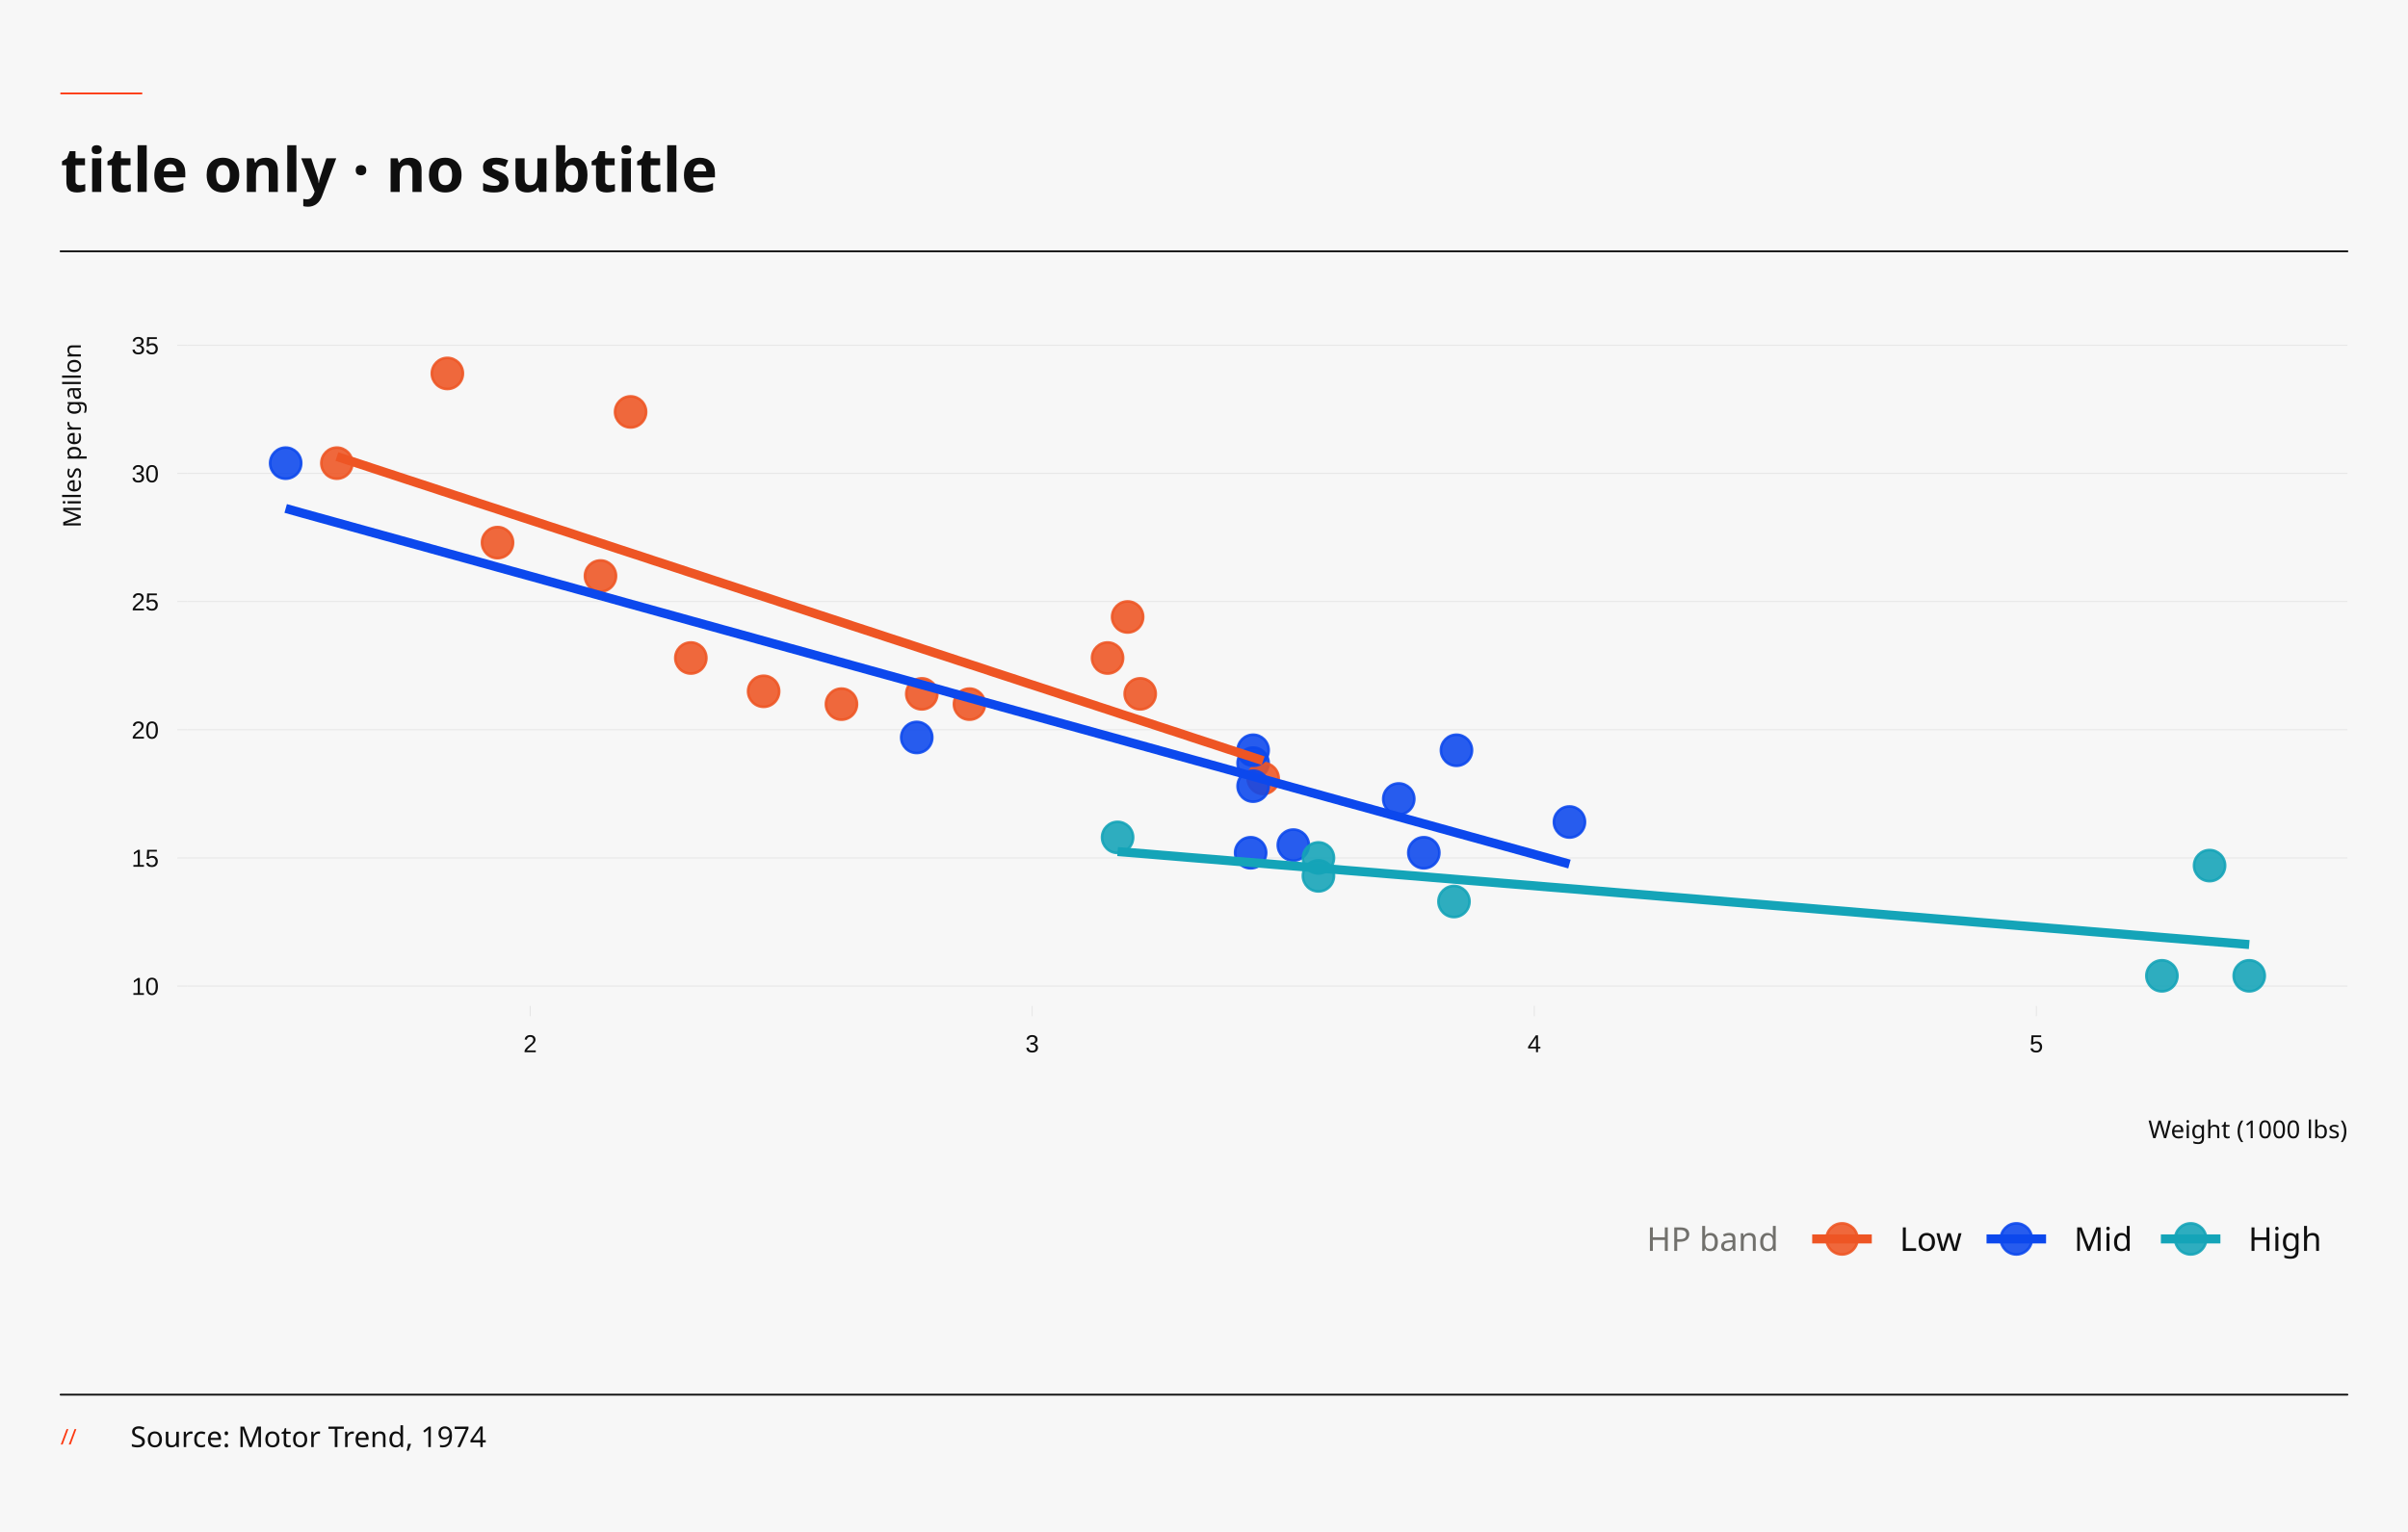
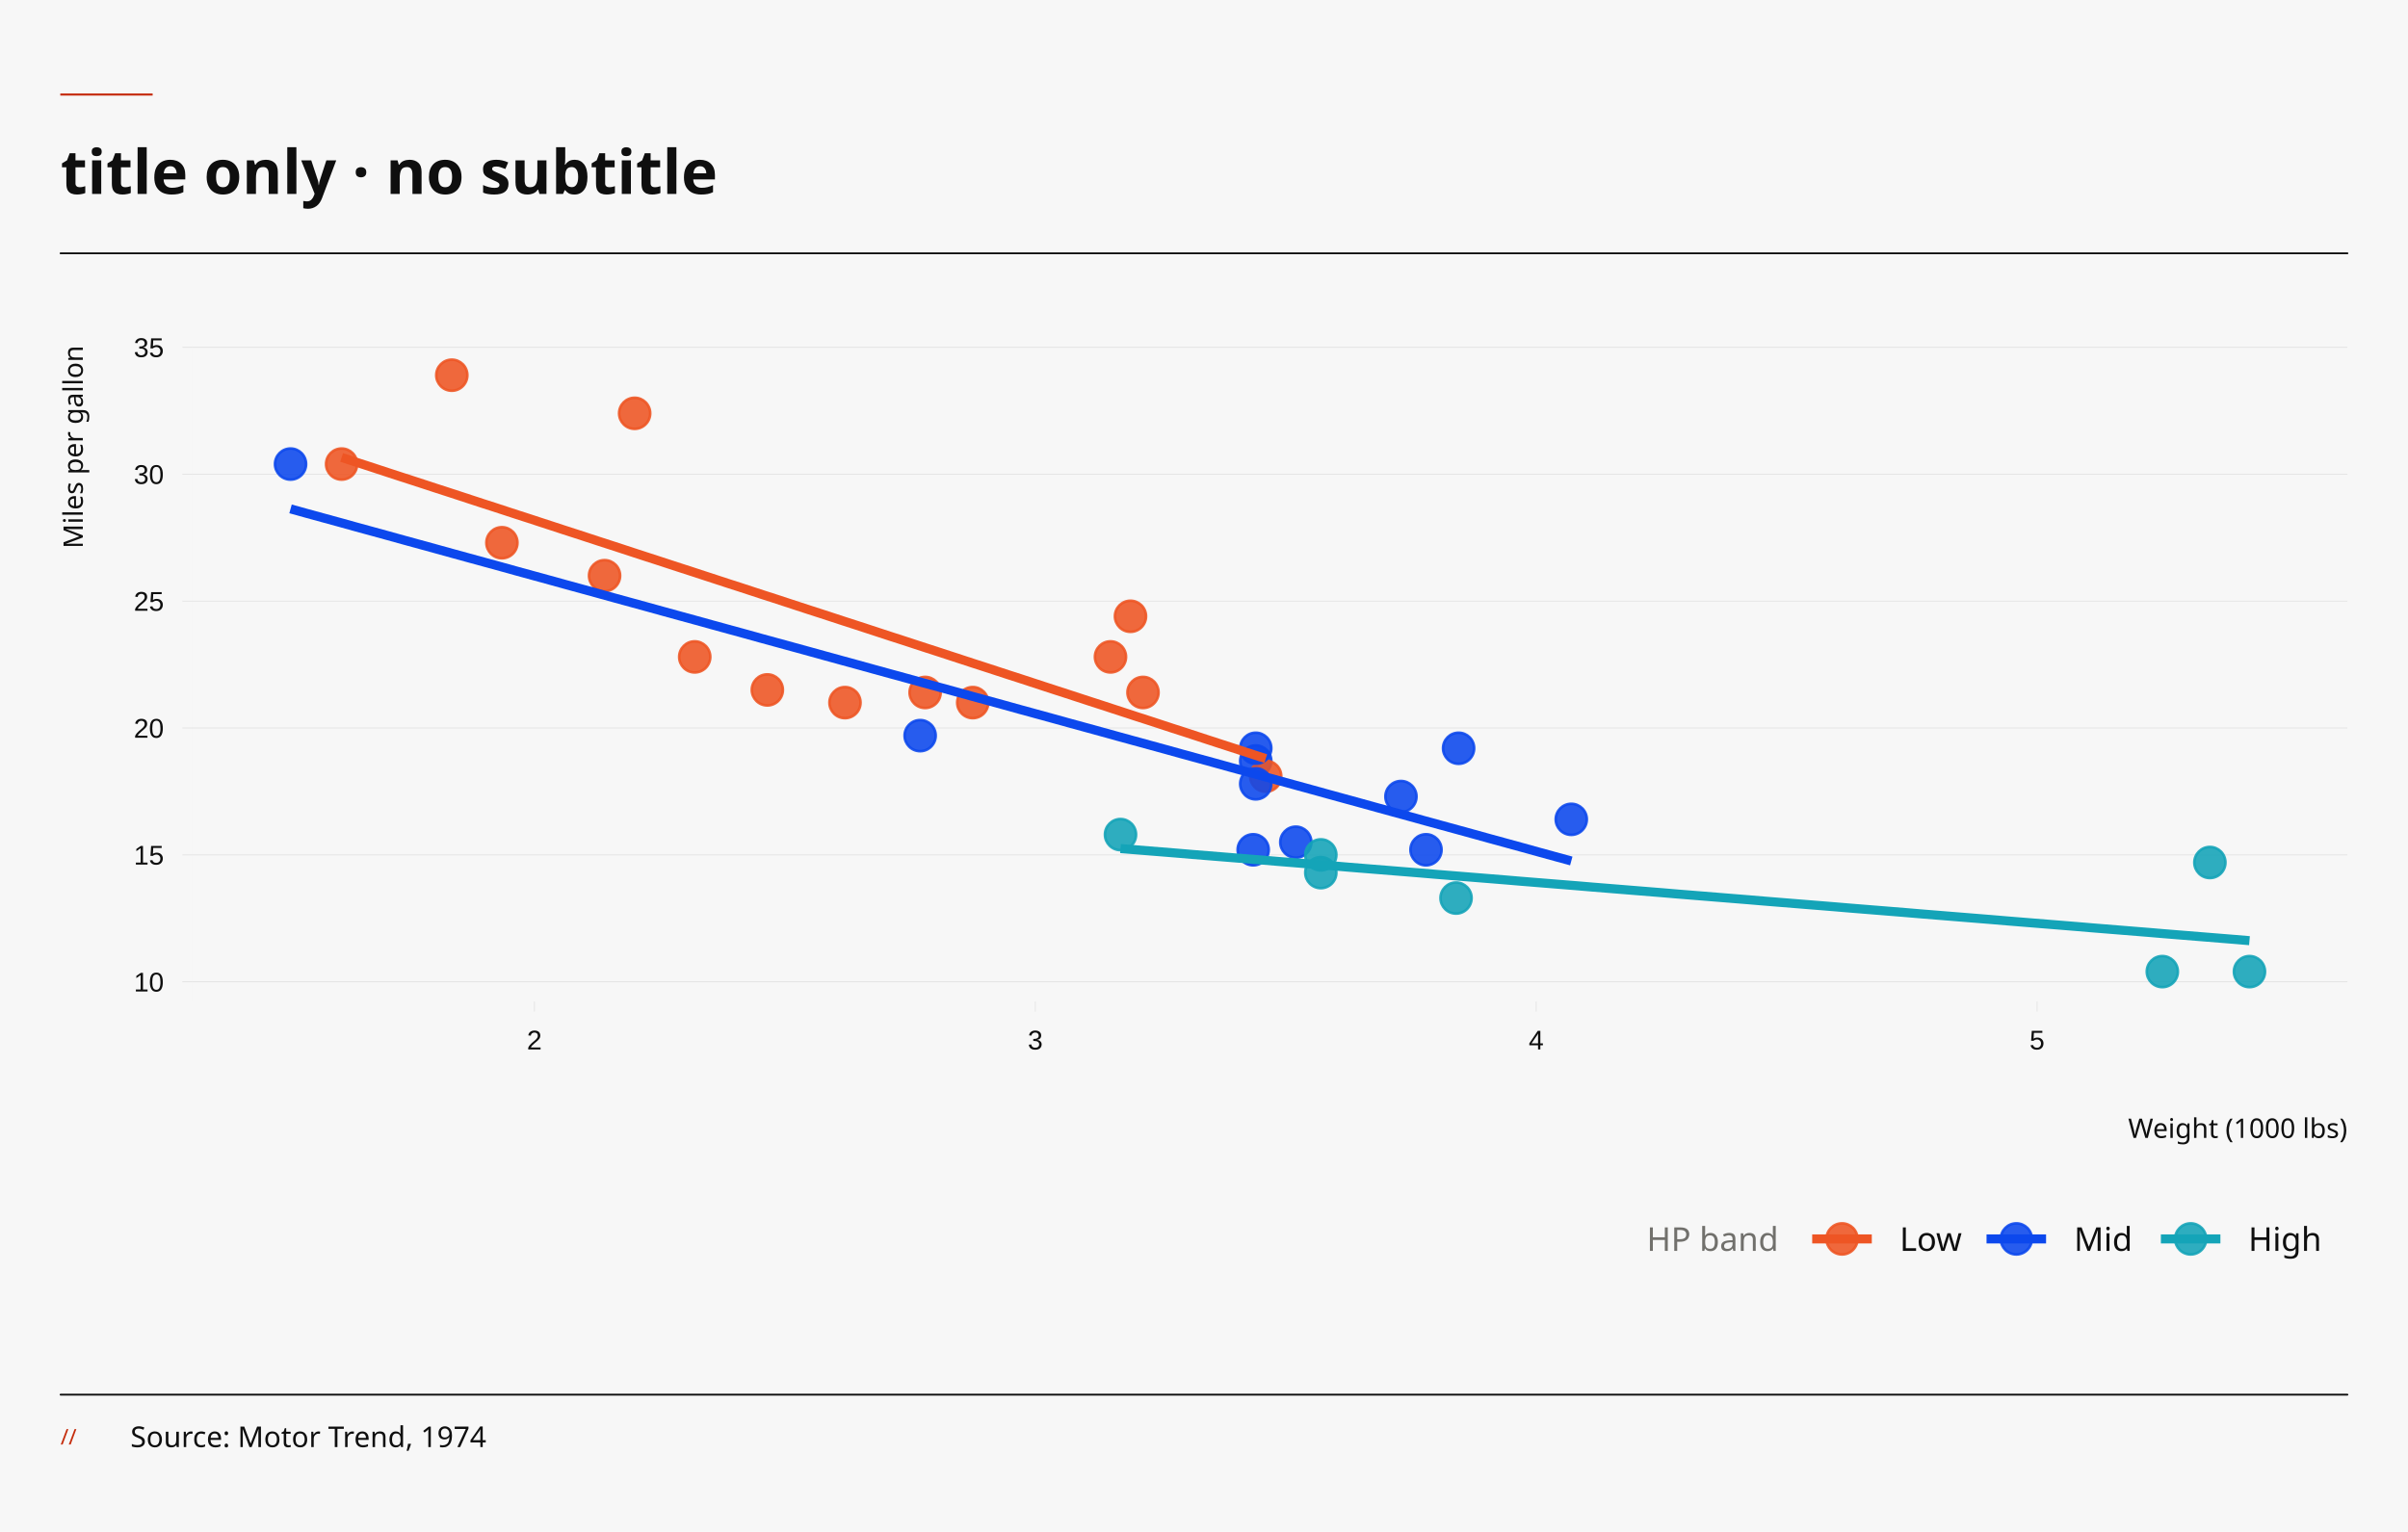
<svg xmlns="http://www.w3.org/2000/svg" width="396.00pt" height="252.00pt" viewBox="0 0 396.00 252.00">
  <g class="svglite">
    <defs>
      <style type="text/css">
    .svglite line, .svglite polyline, .svglite polygon, .svglite path, .svglite rect, .svglite circle {
      fill: none;
      stroke: #000000;
      stroke-linecap: round;
      stroke-linejoin: round;
      stroke-miterlimit: 10.00;
    }
    .svglite text {
      white-space: pre;
    }
    .svglite g.glyphgroup path {
      fill: inherit;
      stroke: none;
    }
  </style>
    </defs>
    <rect width="100%" height="100%" style="stroke: none; fill: none;" />
    <defs>
      <clipPath id="cpMC4wMHwzOTYuMDB8MC4wMHwyNTIuMDA=">
        <rect x="0.00" y="0.00" width="396.00" height="252.00" />
      </clipPath>
    </defs>
    <g clip-path="url(#cpMC4wMHwzOTYuMDB8MC4wMHwyNTIuMDA=)">
      <rect x="-0" y="0.00" width="396.00" height="252.00" style="stroke-width: 0.65; stroke: none; fill: #F7F7F7;" />
    </g>
    <defs>
-       <clipPath id="cpMzAuODN8Mzg2LjA0fDU2LjQ4fDE2NS40OA==">
-         <rect x="30.83" y="56.48" width="355.20" height="109.00" />
+       <clipPath id="cpMzEuNjd8Mzg2LjA0fDU2LjgyfDE2NC43NA==">
+         <rect x="31.67" y="56.82" width="354.37" height="107.92" />
      </clipPath>
    </defs>
-     <g clip-path="url(#cpMzAuODN8Mzg2LjA0fDU2LjQ4fDE2NS40OA==)">
-       <rect x="30.83" y="56.48" width="355.20" height="109.00" style="stroke-width: 0.65; stroke: none; fill: #F7F7F7;" />
-       <polyline points="30.83,162.21 386.04,162.21 " style="stroke-width: 0.15; stroke: #E4E4E4; stroke-linecap: butt;" />
-       <polyline points="30.83,141.13 386.04,141.13 " style="stroke-width: 0.15; stroke: #E4E4E4; stroke-linecap: butt;" />
-       <polyline points="30.83,120.05 386.04,120.05 " style="stroke-width: 0.15; stroke: #E4E4E4; stroke-linecap: butt;" />
-       <polyline points="30.83,98.96 386.04,98.96 " style="stroke-width: 0.15; stroke: #E4E4E4; stroke-linecap: butt;" />
-       <polyline points="30.83,77.88 386.04,77.88 " style="stroke-width: 0.15; stroke: #E4E4E4; stroke-linecap: butt;" />
-       <polyline points="30.83,56.80 386.04,56.80 " style="stroke-width: 0.15; stroke: #E4E4E4; stroke-linecap: butt;" />
-       <circle cx="138.38" cy="115.83" r="2.56" style="stroke-width: 0.43; stroke: #EE5524; stroke-opacity: 0.88; fill: #EE5524; fill-opacity: 0.88;" />
-       <circle cx="159.43" cy="115.83" r="2.56" style="stroke-width: 0.43; stroke: #EE5524; stroke-opacity: 0.88; fill: #EE5524; fill-opacity: 0.88;" />
-       <circle cx="113.61" cy="108.24" r="2.56" style="stroke-width: 0.43; stroke: #EE5524; stroke-opacity: 0.88; fill: #EE5524; fill-opacity: 0.88;" />
-       <circle cx="187.51" cy="114.14" r="2.56" style="stroke-width: 0.43; stroke: #EE5524; stroke-opacity: 0.88; fill: #EE5524; fill-opacity: 0.88;" />
-       <circle cx="206.08" cy="125.53" r="2.56" style="stroke-width: 0.43; stroke: #0C48ED; stroke-opacity: 0.88; fill: #0C48ED; fill-opacity: 0.88;" />
-       <circle cx="207.73" cy="128.06" r="2.56" style="stroke-width: 0.43; stroke: #EE5524; stroke-opacity: 0.88; fill: #EE5524; fill-opacity: 0.88;" />
-       <circle cx="216.82" cy="144.08" r="2.56" style="stroke-width: 0.43; stroke: #14A4B8; stroke-opacity: 0.88; fill: #14A4B8; fill-opacity: 0.88;" />
-       <circle cx="185.44" cy="101.49" r="2.56" style="stroke-width: 0.43; stroke: #EE5524; stroke-opacity: 0.88; fill: #EE5524; fill-opacity: 0.88;" />
-       <circle cx="182.14" cy="108.24" r="2.56" style="stroke-width: 0.43; stroke: #EE5524; stroke-opacity: 0.88; fill: #EE5524; fill-opacity: 0.88;" />
-       <circle cx="206.08" cy="123.42" r="2.56" style="stroke-width: 0.43; stroke: #0C48ED; stroke-opacity: 0.88; fill: #0C48ED; fill-opacity: 0.88;" />
-       <circle cx="206.08" cy="129.32" r="2.56" style="stroke-width: 0.43; stroke: #0C48ED; stroke-opacity: 0.88; fill: #0C48ED; fill-opacity: 0.88;" />
-       <circle cx="258.10" cy="135.22" r="2.56" style="stroke-width: 0.43; stroke: #0C48ED; stroke-opacity: 0.88; fill: #0C48ED; fill-opacity: 0.88;" />
-       <circle cx="230.03" cy="131.43" r="2.56" style="stroke-width: 0.43; stroke: #0C48ED; stroke-opacity: 0.88; fill: #0C48ED; fill-opacity: 0.88;" />
-       <circle cx="234.15" cy="140.28" r="2.56" style="stroke-width: 0.43; stroke: #0C48ED; stroke-opacity: 0.88; fill: #0C48ED; fill-opacity: 0.88;" />
-       <circle cx="355.53" cy="160.52" r="2.56" style="stroke-width: 0.43; stroke: #14A4B8; stroke-opacity: 0.88; fill: #14A4B8; fill-opacity: 0.88;" />
-       <circle cx="369.89" cy="160.52" r="2.56" style="stroke-width: 0.43; stroke: #14A4B8; stroke-opacity: 0.88; fill: #14A4B8; fill-opacity: 0.88;" />
-       <circle cx="363.37" cy="142.39" r="2.56" style="stroke-width: 0.43; stroke: #14A4B8; stroke-opacity: 0.88; fill: #14A4B8; fill-opacity: 0.88;" />
-       <circle cx="103.70" cy="67.76" r="2.56" style="stroke-width: 0.43; stroke: #EE5524; stroke-opacity: 0.88; fill: #EE5524; fill-opacity: 0.88;" />
-       <circle cx="55.40" cy="76.19" r="2.56" style="stroke-width: 0.43; stroke: #EE5524; stroke-opacity: 0.88; fill: #EE5524; fill-opacity: 0.88;" />
-       <circle cx="73.57" cy="61.43" r="2.56" style="stroke-width: 0.43; stroke: #EE5524; stroke-opacity: 0.88; fill: #EE5524; fill-opacity: 0.88;" />
-       <circle cx="125.58" cy="113.72" r="2.56" style="stroke-width: 0.43; stroke: #EE5524; stroke-opacity: 0.88; fill: #EE5524; fill-opacity: 0.88;" />
-       <circle cx="212.69" cy="139.02" r="2.56" style="stroke-width: 0.43; stroke: #0C48ED; stroke-opacity: 0.88; fill: #0C48ED; fill-opacity: 0.88;" />
-       <circle cx="205.67" cy="140.28" r="2.56" style="stroke-width: 0.43; stroke: #0C48ED; stroke-opacity: 0.88; fill: #0C48ED; fill-opacity: 0.88;" />
-       <circle cx="239.11" cy="148.30" r="2.56" style="stroke-width: 0.43; stroke: #14A4B8; stroke-opacity: 0.88; fill: #14A4B8; fill-opacity: 0.88;" />
-       <circle cx="239.52" cy="123.42" r="2.56" style="stroke-width: 0.43; stroke: #0C48ED; stroke-opacity: 0.88; fill: #0C48ED; fill-opacity: 0.88;" />
-       <circle cx="81.82" cy="89.26" r="2.56" style="stroke-width: 0.43; stroke: #EE5524; stroke-opacity: 0.88; fill: #EE5524; fill-opacity: 0.88;" />
-       <circle cx="98.75" cy="94.75" r="2.56" style="stroke-width: 0.43; stroke: #EE5524; stroke-opacity: 0.88; fill: #EE5524; fill-opacity: 0.88;" />
-       <circle cx="46.98" cy="76.19" r="2.56" style="stroke-width: 0.43; stroke: #0C48ED; stroke-opacity: 0.88; fill: #0C48ED; fill-opacity: 0.88;" />
-       <circle cx="183.79" cy="137.75" r="2.56" style="stroke-width: 0.43; stroke: #14A4B8; stroke-opacity: 0.88; fill: #14A4B8; fill-opacity: 0.88;" />
-       <circle cx="150.76" cy="121.31" r="2.56" style="stroke-width: 0.43; stroke: #0C48ED; stroke-opacity: 0.88; fill: #0C48ED; fill-opacity: 0.88;" />
-       <circle cx="216.82" cy="141.13" r="2.56" style="stroke-width: 0.43; stroke: #14A4B8; stroke-opacity: 0.88; fill: #14A4B8; fill-opacity: 0.88;" />
-       <circle cx="151.59" cy="114.14" r="2.56" style="stroke-width: 0.43; stroke: #EE5524; stroke-opacity: 0.88; fill: #EE5524; fill-opacity: 0.88;" />
-       <polyline points="55.40,75.10 57.33,75.73 59.26,76.36 61.19,77.00 63.11,77.63 65.04,78.26 66.97,78.90 68.90,79.53 70.83,80.16 72.76,80.80 74.68,81.43 76.61,82.06 78.54,82.70 80.47,83.33 82.40,83.96 84.32,84.60 86.25,85.23 88.18,85.86 90.11,86.50 92.04,87.13 93.97,87.76 95.89,88.40 97.82,89.03 99.75,89.66 101.68,90.30 103.61,90.93 105.54,91.56 107.46,92.20 109.39,92.83 111.32,93.46 113.25,94.10 115.18,94.73 117.11,95.37 119.03,96.00 120.96,96.63 122.89,97.27 124.82,97.90 126.75,98.53 128.67,99.17 130.60,99.80 132.53,100.43 134.46,101.07 136.39,101.70 138.32,102.33 140.24,102.97 142.17,103.60 144.10,104.23 146.03,104.87 147.96,105.50 149.89,106.13 151.81,106.77 153.74,107.40 155.67,108.03 157.60,108.67 159.53,109.30 161.46,109.93 163.38,110.57 165.31,111.20 167.24,111.83 169.17,112.47 171.10,113.10 173.02,113.73 174.95,114.37 176.88,115.00 178.81,115.63 180.74,116.27 182.67,116.90 184.59,117.54 186.52,118.17 188.45,118.80 190.38,119.44 192.31,120.07 194.24,120.70 196.16,121.34 198.09,121.97 200.02,122.60 201.95,123.24 203.88,123.87 205.81,124.50 207.73,125.14 " style="stroke-width: 1.49; stroke: #EE5524; stroke-linecap: butt;" />
-       <polyline points="46.98,83.64 49.65,84.39 52.32,85.13 55.00,85.87 57.67,86.61 60.34,87.35 63.01,88.09 65.69,88.83 68.36,89.57 71.03,90.31 73.70,91.05 76.38,91.79 79.05,92.53 81.72,93.27 84.39,94.01 87.07,94.75 89.74,95.49 92.41,96.23 95.08,96.97 97.75,97.71 100.43,98.45 103.10,99.20 105.77,99.94 108.44,100.68 111.12,101.42 113.79,102.16 116.46,102.90 119.13,103.64 121.81,104.38 124.48,105.12 127.15,105.86 129.82,106.60 132.50,107.34 135.17,108.08 137.84,108.82 140.51,109.56 143.19,110.30 145.86,111.04 148.53,111.78 151.20,112.52 153.88,113.26 156.55,114.01 159.22,114.75 161.89,115.49 164.56,116.23 167.24,116.97 169.91,117.71 172.58,118.45 175.25,119.19 177.93,119.93 180.60,120.67 183.27,121.41 185.94,122.15 188.62,122.89 191.29,123.63 193.96,124.37 196.63,125.11 199.31,125.85 201.98,126.59 204.65,127.33 207.32,128.07 210.00,128.82 212.67,129.56 215.34,130.30 218.01,131.04 220.68,131.78 223.36,132.52 226.03,133.26 228.70,134.00 231.37,134.74 234.05,135.48 236.72,136.22 239.39,136.96 242.06,137.70 244.74,138.44 247.41,139.18 250.08,139.92 252.75,140.66 255.43,141.40 258.10,142.14 " style="stroke-width: 1.49; stroke: #0C48ED; stroke-linecap: butt;" />
-       <polyline points="183.79,140.08 186.15,140.27 188.50,140.46 190.86,140.66 193.21,140.85 195.57,141.05 197.92,141.24 200.28,141.43 202.64,141.63 204.99,141.82 207.35,142.01 209.70,142.21 212.06,142.40 214.41,142.59 216.77,142.79 219.13,142.98 221.48,143.18 223.84,143.37 226.19,143.56 228.55,143.76 230.90,143.95 233.26,144.14 235.62,144.34 237.97,144.53 240.33,144.73 242.68,144.92 245.04,145.11 247.39,145.31 249.75,145.50 252.11,145.69 254.46,145.89 256.82,146.08 259.17,146.27 261.53,146.47 263.88,146.66 266.24,146.86 268.60,147.05 270.95,147.24 273.31,147.44 275.66,147.63 278.02,147.82 280.37,148.02 282.73,148.21 285.09,148.41 287.44,148.60 289.80,148.79 292.15,148.99 294.51,149.18 296.86,149.37 299.22,149.57 301.58,149.76 303.93,149.95 306.29,150.15 308.64,150.34 311.00,150.54 313.35,150.73 315.71,150.92 318.07,151.12 320.42,151.31 322.78,151.50 325.13,151.70 327.49,151.89 329.84,152.08 332.20,152.28 334.56,152.47 336.91,152.67 339.27,152.86 341.62,153.05 343.98,153.25 346.33,153.44 348.69,153.63 351.05,153.83 353.40,154.02 355.76,154.22 358.11,154.41 360.47,154.60 362.82,154.80 365.18,154.99 367.54,155.18 369.89,155.38 " style="stroke-width: 1.49; stroke: #14A4B8; stroke-linecap: butt;" />
+     <g clip-path="url(#cpMzEuNjd8Mzg2LjA0fDU2LjgyfDE2NC43NA==)">
+       <rect x="31.67" y="56.82" width="354.37" height="107.92" style="stroke-width: 0.65; stroke: none; fill: #F7F7F7;" />
+       <polyline points="31.67,161.50 386.04,161.50 " style="stroke-width: 0.15; stroke: #E4E4E4; stroke-linecap: butt;" />
+       <polyline points="31.67,140.63 386.04,140.63 " style="stroke-width: 0.15; stroke: #E4E4E4; stroke-linecap: butt;" />
+       <polyline points="31.67,119.75 386.04,119.75 " style="stroke-width: 0.15; stroke: #E4E4E4; stroke-linecap: butt;" />
+       <polyline points="31.67,98.88 386.04,98.88 " style="stroke-width: 0.15; stroke: #E4E4E4; stroke-linecap: butt;" />
+       <polyline points="31.67,78.01 386.04,78.01 " style="stroke-width: 0.15; stroke: #E4E4E4; stroke-linecap: butt;" />
+       <polyline points="31.67,57.13 386.04,57.13 " style="stroke-width: 0.15; stroke: #E4E4E4; stroke-linecap: butt;" />
+       <circle cx="138.96" cy="115.58" r="2.56" style="stroke-width: 0.43; stroke: #EE5524; stroke-opacity: 0.88; fill: #EE5524; fill-opacity: 0.88;" />
+       <circle cx="159.97" cy="115.58" r="2.56" style="stroke-width: 0.43; stroke: #EE5524; stroke-opacity: 0.88; fill: #EE5524; fill-opacity: 0.88;" />
+       <circle cx="114.25" cy="108.06" r="2.56" style="stroke-width: 0.43; stroke: #EE5524; stroke-opacity: 0.88; fill: #EE5524; fill-opacity: 0.88;" />
+       <circle cx="187.97" cy="113.91" r="2.56" style="stroke-width: 0.43; stroke: #EE5524; stroke-opacity: 0.88; fill: #EE5524; fill-opacity: 0.88;" />
+       <circle cx="206.51" cy="125.18" r="2.56" style="stroke-width: 0.43; stroke: #0C48ED; stroke-opacity: 0.88; fill: #0C48ED; fill-opacity: 0.88;" />
+       <circle cx="208.15" cy="127.69" r="2.56" style="stroke-width: 0.43; stroke: #EE5524; stroke-opacity: 0.88; fill: #EE5524; fill-opacity: 0.88;" />
+       <circle cx="217.21" cy="143.55" r="2.56" style="stroke-width: 0.43; stroke: #14A4B8; stroke-opacity: 0.88; fill: #14A4B8; fill-opacity: 0.88;" />
+       <circle cx="185.91" cy="101.38" r="2.56" style="stroke-width: 0.43; stroke: #EE5524; stroke-opacity: 0.88; fill: #EE5524; fill-opacity: 0.88;" />
+       <circle cx="182.62" cy="108.06" r="2.56" style="stroke-width: 0.43; stroke: #EE5524; stroke-opacity: 0.88; fill: #EE5524; fill-opacity: 0.88;" />
+       <circle cx="206.51" cy="123.09" r="2.56" style="stroke-width: 0.43; stroke: #0C48ED; stroke-opacity: 0.88; fill: #0C48ED; fill-opacity: 0.88;" />
+       <circle cx="206.51" cy="128.94" r="2.56" style="stroke-width: 0.43; stroke: #0C48ED; stroke-opacity: 0.88; fill: #0C48ED; fill-opacity: 0.88;" />
+       <circle cx="258.40" cy="134.78" r="2.56" style="stroke-width: 0.43; stroke: #0C48ED; stroke-opacity: 0.88; fill: #0C48ED; fill-opacity: 0.88;" />
+       <circle cx="230.39" cy="131.03" r="2.56" style="stroke-width: 0.43; stroke: #0C48ED; stroke-opacity: 0.88; fill: #0C48ED; fill-opacity: 0.88;" />
+       <circle cx="234.51" cy="139.79" r="2.56" style="stroke-width: 0.43; stroke: #0C48ED; stroke-opacity: 0.88; fill: #0C48ED; fill-opacity: 0.88;" />
+       <circle cx="355.60" cy="159.83" r="2.56" style="stroke-width: 0.43; stroke: #14A4B8; stroke-opacity: 0.88; fill: #14A4B8; fill-opacity: 0.88;" />
+       <circle cx="369.93" cy="159.83" r="2.56" style="stroke-width: 0.43; stroke: #14A4B8; stroke-opacity: 0.88; fill: #14A4B8; fill-opacity: 0.88;" />
+       <circle cx="363.42" cy="141.88" r="2.56" style="stroke-width: 0.43; stroke: #14A4B8; stroke-opacity: 0.88; fill: #14A4B8; fill-opacity: 0.88;" />
+       <circle cx="104.37" cy="67.99" r="2.56" style="stroke-width: 0.43; stroke: #EE5524; stroke-opacity: 0.88; fill: #EE5524; fill-opacity: 0.88;" />
+       <circle cx="56.18" cy="76.34" r="2.56" style="stroke-width: 0.43; stroke: #EE5524; stroke-opacity: 0.88; fill: #EE5524; fill-opacity: 0.88;" />
+       <circle cx="74.30" cy="61.72" r="2.56" style="stroke-width: 0.43; stroke: #EE5524; stroke-opacity: 0.88; fill: #EE5524; fill-opacity: 0.88;" />
+       <circle cx="126.19" cy="113.49" r="2.56" style="stroke-width: 0.43; stroke: #EE5524; stroke-opacity: 0.88; fill: #EE5524; fill-opacity: 0.88;" />
+       <circle cx="213.10" cy="138.54" r="2.56" style="stroke-width: 0.43; stroke: #0C48ED; stroke-opacity: 0.88; fill: #0C48ED; fill-opacity: 0.88;" />
+       <circle cx="206.09" cy="139.79" r="2.56" style="stroke-width: 0.43; stroke: #0C48ED; stroke-opacity: 0.88; fill: #0C48ED; fill-opacity: 0.88;" />
+       <circle cx="239.45" cy="147.73" r="2.56" style="stroke-width: 0.43; stroke: #14A4B8; stroke-opacity: 0.88; fill: #14A4B8; fill-opacity: 0.88;" />
+       <circle cx="239.87" cy="123.09" r="2.56" style="stroke-width: 0.43; stroke: #0C48ED; stroke-opacity: 0.88; fill: #0C48ED; fill-opacity: 0.88;" />
+       <circle cx="82.54" cy="89.28" r="2.56" style="stroke-width: 0.43; stroke: #EE5524; stroke-opacity: 0.88; fill: #EE5524; fill-opacity: 0.88;" />
+       <circle cx="99.42" cy="94.70" r="2.56" style="stroke-width: 0.43; stroke: #EE5524; stroke-opacity: 0.88; fill: #EE5524; fill-opacity: 0.88;" />
+       <circle cx="47.78" cy="76.34" r="2.56" style="stroke-width: 0.43; stroke: #0C48ED; stroke-opacity: 0.88; fill: #0C48ED; fill-opacity: 0.88;" />
+       <circle cx="184.27" cy="137.29" r="2.56" style="stroke-width: 0.43; stroke: #14A4B8; stroke-opacity: 0.88; fill: #14A4B8; fill-opacity: 0.88;" />
+       <circle cx="151.32" cy="121.01" r="2.56" style="stroke-width: 0.43; stroke: #0C48ED; stroke-opacity: 0.88; fill: #0C48ED; fill-opacity: 0.88;" />
+       <circle cx="217.21" cy="140.63" r="2.56" style="stroke-width: 0.43; stroke: #14A4B8; stroke-opacity: 0.88; fill: #14A4B8; fill-opacity: 0.88;" />
+       <circle cx="152.14" cy="113.91" r="2.56" style="stroke-width: 0.43; stroke: #EE5524; stroke-opacity: 0.88; fill: #EE5524; fill-opacity: 0.88;" />
+       <polyline points="56.18,75.25 58.10,75.88 60.03,76.50 61.95,77.13 63.87,77.76 65.80,78.39 67.72,79.01 69.65,79.64 71.57,80.27 73.49,80.89 75.42,81.52 77.34,82.15 79.26,82.78 81.19,83.40 83.11,84.03 85.03,84.66 86.96,85.28 88.88,85.91 90.81,86.54 92.73,87.17 94.65,87.79 96.58,88.42 98.50,89.05 100.42,89.67 102.35,90.30 104.27,90.93 106.20,91.56 108.12,92.18 110.04,92.81 111.97,93.44 113.89,94.06 115.81,94.69 117.74,95.32 119.66,95.95 121.59,96.57 123.51,97.20 125.43,97.83 127.36,98.45 129.28,99.08 131.20,99.71 133.13,100.34 135.05,100.96 136.98,101.59 138.90,102.22 140.82,102.84 142.75,103.47 144.67,104.10 146.59,104.73 148.52,105.35 150.44,105.98 152.37,106.61 154.29,107.23 156.21,107.86 158.14,108.49 160.06,109.12 161.98,109.74 163.91,110.37 165.83,111.00 167.76,111.62 169.68,112.25 171.60,112.88 173.53,113.51 175.45,114.13 177.37,114.76 179.30,115.39 181.22,116.01 183.14,116.64 185.07,117.27 186.99,117.90 188.92,118.52 190.84,119.15 192.76,119.78 194.69,120.40 196.61,121.03 198.53,121.66 200.46,122.29 202.38,122.91 204.31,123.54 206.23,124.17 208.15,124.79 " style="stroke-width: 1.49; stroke: #EE5524; stroke-linecap: butt;" />
+       <polyline points="47.78,83.71 50.44,84.45 53.11,85.18 55.78,85.91 58.44,86.65 61.11,87.38 63.77,88.11 66.44,88.85 69.11,89.58 71.77,90.31 74.44,91.05 77.10,91.78 79.77,92.51 82.44,93.24 85.10,93.98 87.77,94.71 90.43,95.44 93.10,96.18 95.77,96.91 98.43,97.64 101.10,98.38 103.77,99.11 106.43,99.84 109.10,100.58 111.76,101.31 114.43,102.04 117.10,102.78 119.76,103.51 122.43,104.24 125.09,104.98 127.76,105.71 130.43,106.44 133.09,107.17 135.76,107.91 138.42,108.64 141.09,109.37 143.76,110.11 146.42,110.84 149.09,111.57 151.76,112.31 154.42,113.04 157.09,113.77 159.75,114.51 162.42,115.24 165.09,115.97 167.75,116.71 170.42,117.44 173.08,118.17 175.75,118.91 178.42,119.64 181.08,120.37 183.75,121.11 186.41,121.84 189.08,122.57 191.75,123.30 194.41,124.04 197.08,124.77 199.75,125.50 202.41,126.24 205.08,126.97 207.74,127.70 210.41,128.44 213.08,129.17 215.74,129.90 218.41,130.64 221.07,131.37 223.74,132.10 226.41,132.84 229.07,133.57 231.74,134.30 234.40,135.04 237.07,135.77 239.74,136.50 242.40,137.23 245.07,137.97 247.74,138.70 250.40,139.43 253.07,140.17 255.73,140.90 258.40,141.63 " style="stroke-width: 1.49; stroke: #0C48ED; stroke-linecap: butt;" />
+       <polyline points="184.27,139.59 186.62,139.78 188.97,139.97 191.32,140.16 193.67,140.35 196.02,140.55 198.37,140.74 200.72,140.93 203.07,141.12 205.42,141.31 207.77,141.50 210.12,141.70 212.47,141.89 214.82,142.08 217.17,142.27 219.52,142.46 221.87,142.66 224.22,142.85 226.57,143.04 228.92,143.23 231.27,143.42 233.62,143.61 235.97,143.81 238.32,144.00 240.67,144.19 243.02,144.38 245.37,144.57 247.72,144.76 250.07,144.96 252.42,145.15 254.77,145.34 257.12,145.53 259.47,145.72 261.82,145.92 264.17,146.11 266.52,146.30 268.87,146.49 271.22,146.68 273.57,146.87 275.92,147.07 278.27,147.26 280.62,147.45 282.97,147.64 285.32,147.83 287.67,148.02 290.02,148.22 292.37,148.41 294.72,148.60 297.07,148.79 299.42,148.98 301.77,149.17 304.12,149.37 306.47,149.56 308.83,149.75 311.18,149.94 313.53,150.13 315.88,150.33 318.23,150.52 320.58,150.71 322.93,150.90 325.28,151.09 327.63,151.28 329.98,151.48 332.33,151.67 334.68,151.86 337.03,152.05 339.38,152.24 341.73,152.43 344.08,152.63 346.43,152.82 348.78,153.01 351.13,153.20 353.48,153.39 355.83,153.59 358.18,153.78 360.53,153.97 362.88,154.16 365.23,154.35 367.58,154.54 369.93,154.74 " style="stroke-width: 1.49; stroke: #14A4B8; stroke-linecap: butt;" />
    </g>
    <g clip-path="url(#cpMC4wMHwzOTYuMDB8MC4wMHwyNTIuMDA=)">
-       <text x="26.13" y="163.66" text-anchor="end" style="font-size: 4.05px;fill: #0F0F0F; font-family: &quot;Arial&quot;;" textLength="4.50px" lengthAdjust="spacingAndGlyphs">10</text>
-       <text x="26.13" y="142.58" text-anchor="end" style="font-size: 4.05px;fill: #0F0F0F; font-family: &quot;Arial&quot;;" textLength="4.50px" lengthAdjust="spacingAndGlyphs">15</text>
-       <text x="26.13" y="121.50" text-anchor="end" style="font-size: 4.05px;fill: #0F0F0F; font-family: &quot;Arial&quot;;" textLength="4.50px" lengthAdjust="spacingAndGlyphs">20</text>
-       <text x="26.13" y="100.41" text-anchor="end" style="font-size: 4.05px;fill: #0F0F0F; font-family: &quot;Arial&quot;;" textLength="4.50px" lengthAdjust="spacingAndGlyphs">25</text>
-       <text x="26.13" y="79.33" text-anchor="end" style="font-size: 4.05px;fill: #0F0F0F; font-family: &quot;Arial&quot;;" textLength="4.50px" lengthAdjust="spacingAndGlyphs">30</text>
-       <text x="26.13" y="58.25" text-anchor="end" style="font-size: 4.05px;fill: #0F0F0F; font-family: &quot;Arial&quot;;" textLength="4.50px" lengthAdjust="spacingAndGlyphs">35</text>
-       <polyline points="29.15,162.21 30.83,162.21 " style="stroke-width: 0.15; stroke: #E4E4E4; stroke-linecap: butt;" />
-       <polyline points="29.15,141.13 30.83,141.13 " style="stroke-width: 0.15; stroke: #E4E4E4; stroke-linecap: butt;" />
-       <polyline points="29.15,120.05 30.83,120.05 " style="stroke-width: 0.15; stroke: #E4E4E4; stroke-linecap: butt;" />
-       <polyline points="29.15,98.96 30.83,98.96 " style="stroke-width: 0.15; stroke: #E4E4E4; stroke-linecap: butt;" />
-       <polyline points="29.15,77.88 30.83,77.88 " style="stroke-width: 0.15; stroke: #E4E4E4; stroke-linecap: butt;" />
-       <polyline points="29.15,56.80 30.83,56.80 " style="stroke-width: 0.15; stroke: #E4E4E4; stroke-linecap: butt;" />
-       <polyline points="87.19,167.16 87.19,165.48 " style="stroke-width: 0.15; stroke: #E4E4E4; stroke-linecap: butt;" />
-       <polyline points="169.75,167.16 169.75,165.48 " style="stroke-width: 0.15; stroke: #E4E4E4; stroke-linecap: butt;" />
-       <polyline points="252.32,167.16 252.32,165.48 " style="stroke-width: 0.15; stroke: #E4E4E4; stroke-linecap: butt;" />
-       <polyline points="334.88,167.16 334.88,165.48 " style="stroke-width: 0.15; stroke: #E4E4E4; stroke-linecap: butt;" />
-       <text x="87.19" y="173.09" text-anchor="middle" style="font-size: 4.05px;fill: #0F0F0F; font-family: &quot;Arial&quot;;" textLength="2.25px" lengthAdjust="spacingAndGlyphs">2</text>
-       <text x="169.75" y="173.09" text-anchor="middle" style="font-size: 4.05px;fill: #0F0F0F; font-family: &quot;Arial&quot;;" textLength="2.25px" lengthAdjust="spacingAndGlyphs">3</text>
-       <text x="252.32" y="173.09" text-anchor="middle" style="font-size: 4.05px;fill: #0F0F0F; font-family: &quot;Arial&quot;;" textLength="2.25px" lengthAdjust="spacingAndGlyphs">4</text>
-       <text x="334.88" y="173.09" text-anchor="middle" style="font-size: 4.05px;fill: #0F0F0F; font-family: &quot;Arial&quot;;" textLength="2.25px" lengthAdjust="spacingAndGlyphs">5</text>
-       <text x="386.04" y="187.23" text-anchor="end" style="font-size: 4.05px; font-weight: 100;fill: #0F0F0F; font-family: &quot;JetBrains Mono&quot;;" textLength="41.17px" lengthAdjust="spacingAndGlyphs">Weight (1000 lbs)</text>
-       <text transform="translate(13.29,56.48) rotate(-90)" text-anchor="end" style="font-size: 4.05px; font-weight: 100;fill: #0F0F0F; font-family: &quot;JetBrains Mono&quot;;" textLength="38.75px" lengthAdjust="spacingAndGlyphs">Miles per gallon</text>
+       <text x="26.96" y="163.10" text-anchor="end" style="font-size: 4.46px;fill: #0F0F0F; font-family: &quot;Arial&quot;;" textLength="4.97px" lengthAdjust="spacingAndGlyphs">10</text>
+       <text x="26.96" y="142.22" text-anchor="end" style="font-size: 4.46px;fill: #0F0F0F; font-family: &quot;Arial&quot;;" textLength="4.97px" lengthAdjust="spacingAndGlyphs">15</text>
+       <text x="26.96" y="121.35" text-anchor="end" style="font-size: 4.46px;fill: #0F0F0F; font-family: &quot;Arial&quot;;" textLength="4.97px" lengthAdjust="spacingAndGlyphs">20</text>
+       <text x="26.96" y="100.47" text-anchor="end" style="font-size: 4.46px;fill: #0F0F0F; font-family: &quot;Arial&quot;;" textLength="4.97px" lengthAdjust="spacingAndGlyphs">25</text>
+       <text x="26.96" y="79.60" text-anchor="end" style="font-size: 4.46px;fill: #0F0F0F; font-family: &quot;Arial&quot;;" textLength="4.97px" lengthAdjust="spacingAndGlyphs">30</text>
+       <text x="26.96" y="58.73" text-anchor="end" style="font-size: 4.46px;fill: #0F0F0F; font-family: &quot;Arial&quot;;" textLength="4.97px" lengthAdjust="spacingAndGlyphs">35</text>
+       <polyline points="29.99,161.50 31.67,161.50 " style="stroke-width: 0.15; stroke: #E4E4E4; stroke-linecap: butt;" />
+       <polyline points="29.99,140.63 31.67,140.63 " style="stroke-width: 0.15; stroke: #E4E4E4; stroke-linecap: butt;" />
+       <polyline points="29.99,119.75 31.67,119.75 " style="stroke-width: 0.15; stroke: #E4E4E4; stroke-linecap: butt;" />
+       <polyline points="29.99,98.88 31.67,98.88 " style="stroke-width: 0.15; stroke: #E4E4E4; stroke-linecap: butt;" />
+       <polyline points="29.99,78.01 31.67,78.01 " style="stroke-width: 0.15; stroke: #E4E4E4; stroke-linecap: butt;" />
+       <polyline points="29.99,57.13 31.67,57.13 " style="stroke-width: 0.15; stroke: #E4E4E4; stroke-linecap: butt;" />
+       <polyline points="87.89,166.42 87.89,164.74 " style="stroke-width: 0.15; stroke: #E4E4E4; stroke-linecap: butt;" />
+       <polyline points="170.26,166.42 170.26,164.74 " style="stroke-width: 0.15; stroke: #E4E4E4; stroke-linecap: butt;" />
+       <polyline points="252.63,166.42 252.63,164.74 " style="stroke-width: 0.15; stroke: #E4E4E4; stroke-linecap: butt;" />
+       <polyline points="335.00,166.42 335.00,164.74 " style="stroke-width: 0.15; stroke: #E4E4E4; stroke-linecap: butt;" />
+       <text x="87.89" y="172.63" text-anchor="middle" style="font-size: 4.46px;fill: #0F0F0F; font-family: &quot;Arial&quot;;" textLength="2.48px" lengthAdjust="spacingAndGlyphs">2</text>
+       <text x="170.26" y="172.63" text-anchor="middle" style="font-size: 4.46px;fill: #0F0F0F; font-family: &quot;Arial&quot;;" textLength="2.48px" lengthAdjust="spacingAndGlyphs">3</text>
+       <text x="252.63" y="172.63" text-anchor="middle" style="font-size: 4.46px;fill: #0F0F0F; font-family: &quot;Arial&quot;;" textLength="2.48px" lengthAdjust="spacingAndGlyphs">4</text>
+       <text x="335.00" y="172.63" text-anchor="middle" style="font-size: 4.46px;fill: #0F0F0F; font-family: &quot;Arial&quot;;" textLength="2.48px" lengthAdjust="spacingAndGlyphs">5</text>
+       <text x="386.04" y="187.19" text-anchor="end" style="font-size: 4.46px;fill: #0F0F0F; font-family: &quot;JetBrains Mono&quot;;" textLength="45.42px" lengthAdjust="spacingAndGlyphs">Weight (1000 lbs)</text>
+       <text transform="translate(13.62,56.82) rotate(-90)" text-anchor="end" style="font-size: 4.46px;fill: #0F0F0F; font-family: &quot;JetBrains Mono&quot;;" textLength="42.75px" lengthAdjust="spacingAndGlyphs">Miles per gallon</text>
      <rect x="267.43" y="194.32" width="118.60" height="18.96" style="stroke-width: 0.75; stroke: none;" />
      <rect x="267.43" y="194.32" width="118.60" height="18.96" style="stroke-width: 0.65; stroke: none; fill: #F7F7F7;" />
      <text x="270.80" y="205.77" style="font-size: 5.40px;fill: #71706C; font-family: &quot;JetBrains Mono&quot;;" textLength="22.64px" lengthAdjust="spacingAndGlyphs">HP band</text>
      <rect x="296.80" y="197.68" width="12.24" height="12.24" style="stroke-width: 0.65; stroke: none; fill: #F7F7F7;" />
      <circle cx="302.92" cy="203.80" r="2.56" style="stroke-width: 0.43; stroke: #EE5524; stroke-opacity: 0.88; fill: #EE5524; fill-opacity: 0.88;" />
      <line x1="298.02" y1="203.80" x2="307.82" y2="203.80" style="stroke-width: 1.49; stroke: #EE5524; stroke-linecap: butt;" />
      <rect x="325.47" y="197.68" width="12.24" height="12.24" style="stroke-width: 0.65; stroke: none; fill: #F7F7F7;" />
      <circle cx="331.59" cy="203.80" r="2.56" style="stroke-width: 0.43; stroke: #0C48ED; stroke-opacity: 0.88; fill: #0C48ED; fill-opacity: 0.88;" />
      <line x1="326.69" y1="203.80" x2="336.48" y2="203.80" style="stroke-width: 1.49; stroke: #0C48ED; stroke-linecap: butt;" />
      <rect x="354.14" y="197.68" width="12.24" height="12.24" style="stroke-width: 0.65; stroke: none; fill: #F7F7F7;" />
      <circle cx="360.26" cy="203.80" r="2.56" style="stroke-width: 0.43; stroke: #14A4B8; stroke-opacity: 0.88; fill: #14A4B8; fill-opacity: 0.88;" />
      <line x1="355.36" y1="203.80" x2="365.15" y2="203.80" style="stroke-width: 1.49; stroke: #14A4B8; stroke-linecap: butt;" />
      <text x="312.40" y="205.77" style="font-size: 5.40px;fill: #0F0F0F; font-family: &quot;JetBrains Mono&quot;;" textLength="9.70px" lengthAdjust="spacingAndGlyphs">Low</text>
      <text x="341.07" y="205.77" style="font-size: 5.40px;fill: #0F0F0F; font-family: &quot;JetBrains Mono&quot;;" textLength="9.70px" lengthAdjust="spacingAndGlyphs">Mid</text>
      <text x="369.74" y="205.77" style="font-size: 5.40px;fill: #0F0F0F; font-family: &quot;JetBrains Mono&quot;;" textLength="12.94px" lengthAdjust="spacingAndGlyphs">High</text>
-       <text x="9.96" y="31.57" style="font-size: 10.12px; font-weight: 600;fill: #0F0F0F; font-family: &quot;Archivo&quot;;" textLength="94.98px" lengthAdjust="spacingAndGlyphs">title only · no subtitle</text>
-       <text x="9.96" y="16.65" style="font-size: 3.71px;fill: #FD3810; font-family: &quot;JetBrains Mono&quot;;" textLength="15.53px" lengthAdjust="spacingAndGlyphs">────── </text>
-       <polyline points="9.96,41.34 386.04,41.34 " style="stroke-width: 0.30; stroke: #0F0F0F;" />
-       <text x="9.96" y="237.62" style="font-size: 3.54px; font-weight: 100;fill: #FD3810; font-family: &quot;JetBrains Mono&quot;;" textLength="8.50px" lengthAdjust="spacingAndGlyphs">//  </text>
+       <text x="9.96" y="31.91" style="font-size: 10.12px; font-weight: 600;fill: #0F0F0F; font-family: &quot;Archivo&quot;;" textLength="94.98px" lengthAdjust="spacingAndGlyphs">title only · no subtitle</text>
+       <text x="9.96" y="16.99" style="font-size: 4.18px;fill: #C52C0C; font-family: &quot;JetBrains Mono&quot;;" textLength="17.50px" lengthAdjust="spacingAndGlyphs">────── </text>
+       <polyline points="9.96,41.67 386.04,41.67 " style="stroke-width: 0.30; stroke: #0F0F0F;" />
+       <text x="9.96" y="237.62" style="font-size: 3.54px; font-weight: 100;fill: #C52C0C; font-family: &quot;JetBrains Mono&quot;;" textLength="8.50px" lengthAdjust="spacingAndGlyphs">//  </text>
      <text x="21.45" y="238.05" style="font-size: 4.72px; font-weight: 100;fill: #0F0F0F; font-family: &quot;JetBrains Mono&quot;;" textLength="70.70px" lengthAdjust="spacingAndGlyphs">Source: Motor Trend, 1974</text>
      <polyline points="9.96,229.42 386.04,229.42 " style="stroke-width: 0.30; stroke: #0F0F0F;" />
    </g>
  </g>
</svg>
